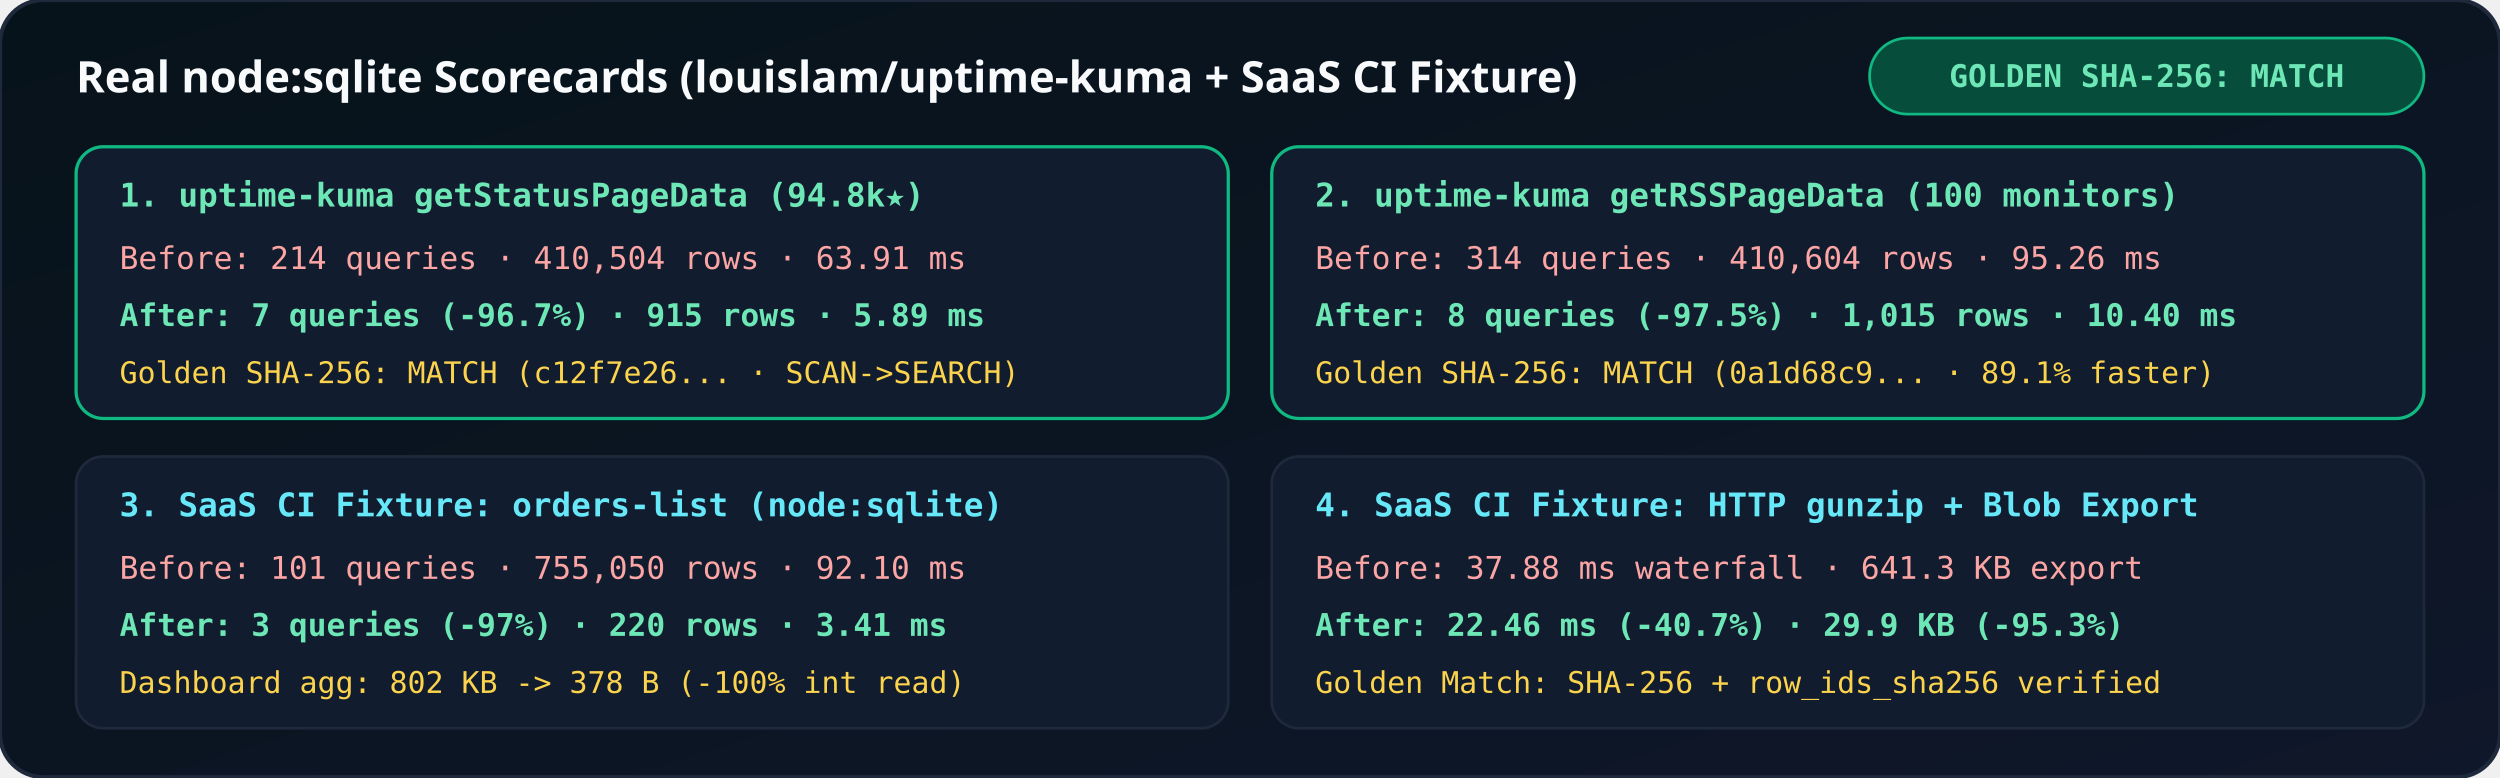
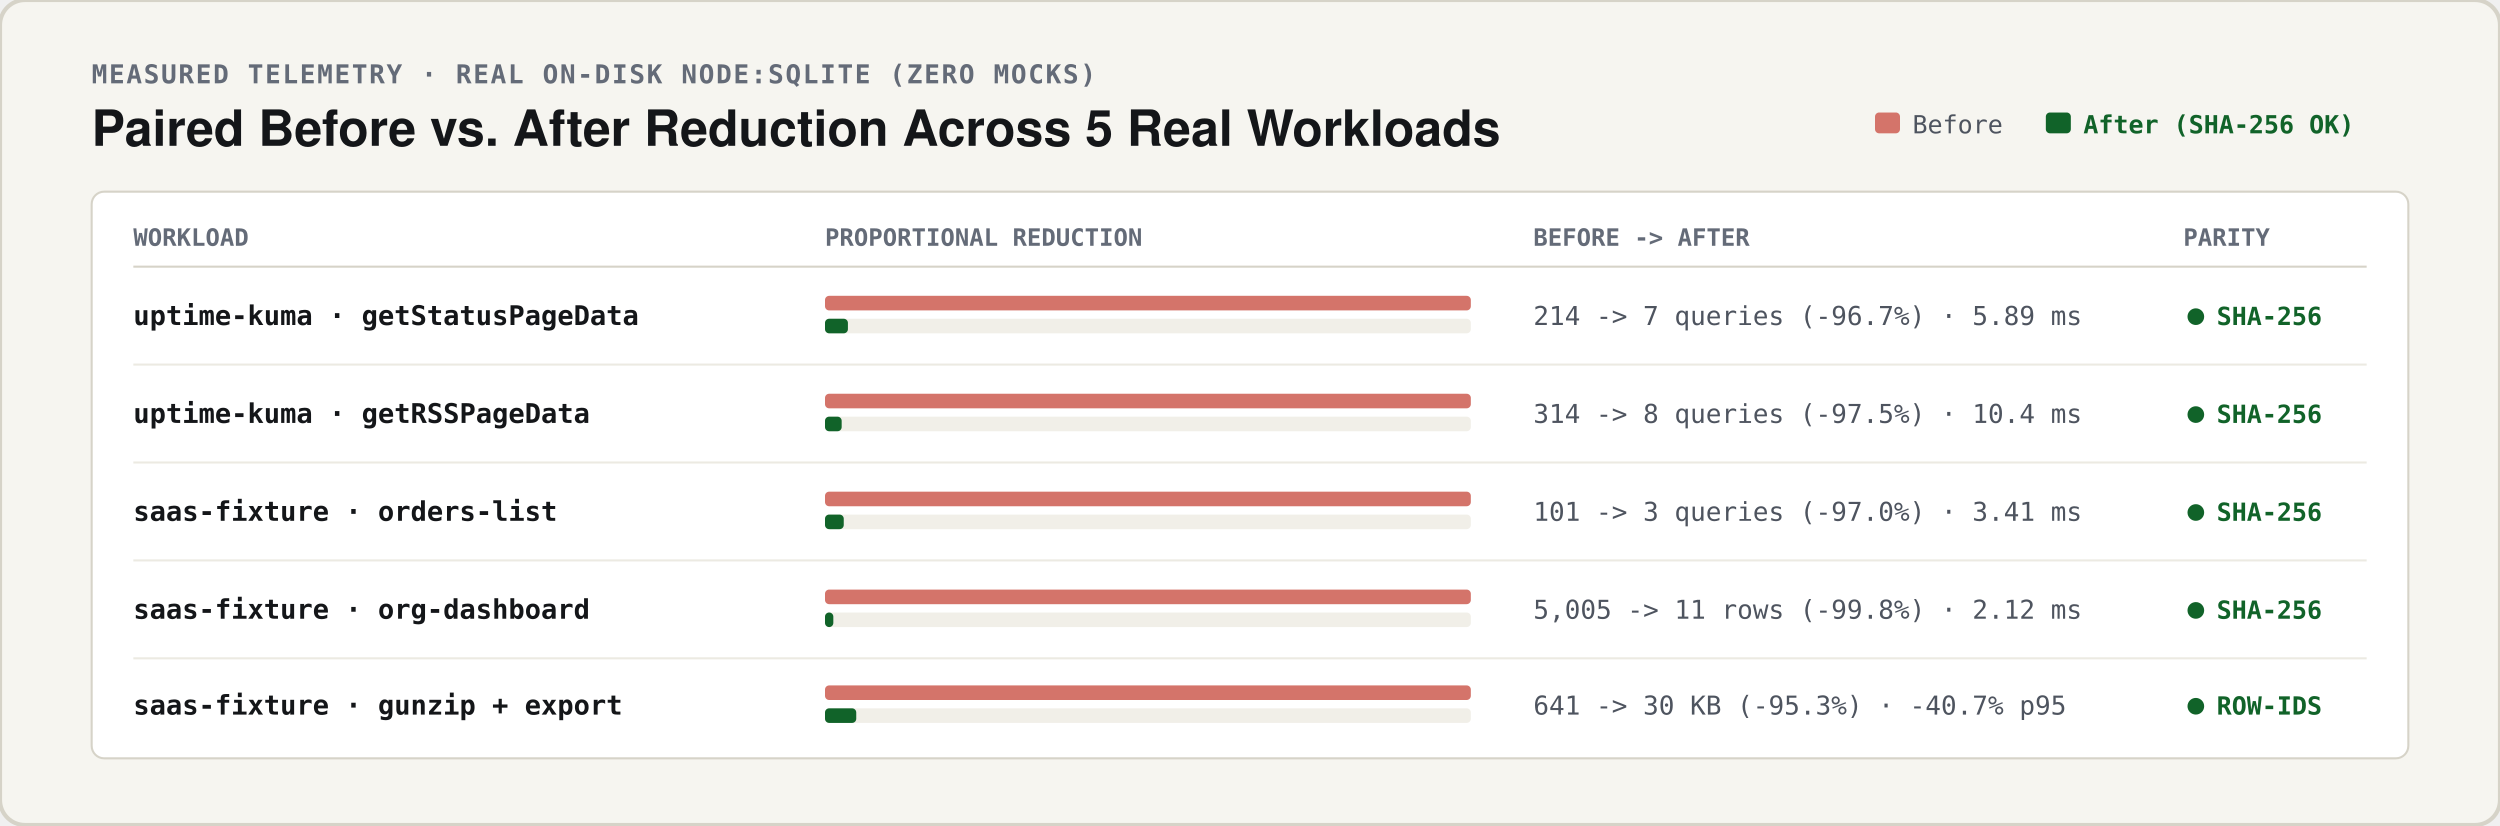
- <svg xmlns="http://www.w3.org/2000/svg" viewBox="0 0 920 286" width="920" height="286" role="img" aria-label="Real SQLite before vs after benchmark scorecard">
-   <defs>
-     <linearGradient id="scoreBg" x1="0%" y1="0%" x2="100%" y2="100%">
-       <stop offset="0%" stop-color="#07131A" />
-       <stop offset="100%" stop-color="#0F172A" />
-     </linearGradient>
-   </defs>
-   <rect width="920" height="286" rx="16" fill="url(#scoreBg)" stroke="#1E293B" stroke-width="1.5" />
-   <text x="28" y="34" fill="#F8FAFC" font-family="ui-sans-serif, system-ui, sans-serif" font-size="16" font-weight="700">Real node:sqlite Scorecards (louislam/uptime-kuma + SaaS CI Fixture)</text>
-   <rect x="688" y="14" width="204" height="28" rx="14" fill="#064E3B" stroke="#10B981" stroke-width="1" />
-   <text x="790" y="32" text-anchor="middle" fill="#6EE7B7" font-family="ui-monospace, monospace" font-size="11.5" font-weight="700">GOLDEN SHA-256: MATCH</text>
-   <rect x="28" y="54" width="424" height="100" rx="10" fill="#111C2E" stroke="#10B981" stroke-width="1.2" />
-   <text x="44" y="76" fill="#6EE7B7" font-family="ui-monospace, monospace" font-size="12" font-weight="700">1. uptime-kuma getStatusPageData (94.8k★)</text>
-   <text x="44" y="99" fill="#FCA5A5" font-family="ui-monospace, monospace" font-size="11.5">Before: 214 queries · 410,504 rows · 63.91 ms</text>
-   <text x="44" y="120" fill="#6EE7B7" font-family="ui-monospace, monospace" font-size="11.5" font-weight="700">After:  7 queries (-96.7%) · 915 rows · 5.89 ms</text>
-   <text x="44" y="141" fill="#FCD34D" font-family="ui-monospace, monospace" font-size="11">Golden SHA-256: MATCH (c12f7e26... · SCAN-&gt;SEARCH)</text>
-   <rect x="468" y="54" width="424" height="100" rx="10" fill="#111C2E" stroke="#10B981" stroke-width="1.2" />
-   <text x="484" y="76" fill="#6EE7B7" font-family="ui-monospace, monospace" font-size="12" font-weight="700">2. uptime-kuma getRSSPageData (100 monitors)</text>
-   <text x="484" y="99" fill="#FCA5A5" font-family="ui-monospace, monospace" font-size="11.5">Before: 314 queries · 410,604 rows · 95.26 ms</text>
-   <text x="484" y="120" fill="#6EE7B7" font-family="ui-monospace, monospace" font-size="11.5" font-weight="700">After:  8 queries (-97.5%) · 1,015 rows · 10.40 ms</text>
-   <text x="484" y="141" fill="#FCD34D" font-family="ui-monospace, monospace" font-size="11">Golden SHA-256: MATCH (0a1d68c9... · 89.1% faster)</text>
-   <rect x="28" y="168" width="424" height="100" rx="10" fill="#111C2E" stroke="#1E293B" stroke-width="1" />
-   <text x="44" y="190" fill="#67E8F9" font-family="ui-monospace, monospace" font-size="12" font-weight="700">3. SaaS CI Fixture: orders-list (node:sqlite)</text>
-   <text x="44" y="213" fill="#FCA5A5" font-family="ui-monospace, monospace" font-size="11.5">Before: 101 queries · 755,050 rows · 92.10 ms</text>
-   <text x="44" y="234" fill="#6EE7B7" font-family="ui-monospace, monospace" font-size="11.5" font-weight="700">After:  3 queries (-97%) · 220 rows · 3.41 ms</text>
-   <text x="44" y="255" fill="#FCD34D" font-family="ui-monospace, monospace" font-size="11">Dashboard agg: 802 KB -&gt; 378 B (-100% int read)</text>
-   <rect x="468" y="168" width="424" height="100" rx="10" fill="#111C2E" stroke="#1E293B" stroke-width="1" />
-   <text x="484" y="190" fill="#67E8F9" font-family="ui-monospace, monospace" font-size="12" font-weight="700">4. SaaS CI Fixture: HTTP gunzip + Blob Export</text>
-   <text x="484" y="213" fill="#FCA5A5" font-family="ui-monospace, monospace" font-size="11.5">Before: 37.88 ms waterfall · 641.3 KB export</text>
-   <text x="484" y="234" fill="#6EE7B7" font-family="ui-monospace, monospace" font-size="11.5" font-weight="700">After:  22.46 ms (-40.7%) · 29.9 KB (-95.3%)</text>
-   <text x="484" y="255" fill="#FCD34D" font-family="ui-monospace, monospace" font-size="11">Golden Match: SHA-256 + row_ids_sha256 verified</text>
+ <svg xmlns="http://www.w3.org/2000/svg" viewBox="0 0 1200 396" width="1200" height="396" role="img" aria-labelledby="bench-title bench-desc">
+   <rect x="0" y="0" width="1200" height="396" rx="12" fill="#F6F5F0" stroke="#D6D3C8" stroke-width="2" />
+   <text x="44" y="40" fill="#646B78" font-family="ui-monospace, SFMono-Regular, Menlo, Consolas, monospace" font-size="12.5" font-weight="600" letter-spacing="0.8">MEASURED TELEMETRY · REAL ON-DISK NODE:SQLITE (ZERO MOCKS)</text>
+   <text x="44" y="70" fill="#141619" font-family="-apple-system, BlinkMacSystemFont, Segoe UI, Helvetica, Arial, sans-serif" font-size="24" font-weight="700">Paired Before vs. After Reduction Across 5 Real Workloads</text>
+   <rect x="900" y="54" width="12" height="10" rx="2" fill="#D4746A" />
+   <text x="918" y="64" fill="#4E545F" font-family="ui-monospace, SFMono-Regular, Menlo, Consolas, monospace" font-size="12">Before</text>
+   <rect x="982" y="54" width="12" height="10" rx="2" fill="#116329" />
+   <text x="1000" y="64" fill="#116329" font-family="ui-monospace, SFMono-Regular, Menlo, Consolas, monospace" font-size="12" font-weight="700">After (SHA-256 OK)</text>
+   <rect x="44" y="92" width="1112" height="272" rx="6" fill="#FFFFFF" stroke="#D6D3C8" stroke-width="1" />
+   <text x="64" y="118" fill="#646B78" font-family="ui-monospace, SFMono-Regular, Menlo, Consolas, monospace" font-size="11.5" font-weight="700">WORKLOAD</text>
+   <text x="396" y="118" fill="#646B78" font-family="ui-monospace, SFMono-Regular, Menlo, Consolas, monospace" font-size="11.5" font-weight="700">PROPORTIONAL REDUCTION</text>
+   <text x="736" y="118" fill="#646B78" font-family="ui-monospace, SFMono-Regular, Menlo, Consolas, monospace" font-size="11.5" font-weight="700">BEFORE -&gt; AFTER</text>
+   <text x="1048" y="118" fill="#646B78" font-family="ui-monospace, SFMono-Regular, Menlo, Consolas, monospace" font-size="11.5" font-weight="700">PARITY</text>
+   <line x1="64" y1="128" x2="1136" y2="128" stroke="#D6D3C8" stroke-width="1" />
+   <text x="64" y="156" fill="#141619" font-family="ui-monospace, SFMono-Regular, Menlo, Consolas, monospace" font-size="13" font-weight="700">uptime-kuma · getStatusPageData</text>
+   <rect x="396" y="142" width="310" height="7" rx="2" fill="#D4746A" />
+   <rect x="396" y="153" width="310" height="7" rx="2" fill="#F1EFE8" />
+   <rect x="396" y="153" width="11" height="7" rx="2" fill="#116329" />
+   <text x="736" y="156" fill="#4E545F" font-family="ui-monospace, SFMono-Regular, Menlo, Consolas, monospace" font-size="12.5">214 -&gt; 7 queries (-96.7%) · 5.89 ms</text>
+   <circle cx="1054" cy="152" r="4" fill="#116329" />
+   <text x="1064" y="156" fill="#116329" font-family="ui-monospace, SFMono-Regular, Menlo, Consolas, monospace" font-size="12" font-weight="700">SHA-256</text>
+   <line x1="64" y1="175" x2="1136" y2="175" stroke="#ECEAE2" stroke-width="1" />
+   <text x="64" y="203" fill="#141619" font-family="ui-monospace, SFMono-Regular, Menlo, Consolas, monospace" font-size="13" font-weight="700">uptime-kuma · getRSSPageData</text>
+   <rect x="396" y="189" width="310" height="7" rx="2" fill="#D4746A" />
+   <rect x="396" y="200" width="310" height="7" rx="2" fill="#F1EFE8" />
+   <rect x="396" y="200" width="8" height="7" rx="2" fill="#116329" />
+   <text x="736" y="203" fill="#4E545F" font-family="ui-monospace, SFMono-Regular, Menlo, Consolas, monospace" font-size="12.5">314 -&gt; 8 queries (-97.5%) · 10.4 ms</text>
+   <circle cx="1054" cy="199" r="4" fill="#116329" />
+   <text x="1064" y="203" fill="#116329" font-family="ui-monospace, SFMono-Regular, Menlo, Consolas, monospace" font-size="12" font-weight="700">SHA-256</text>
+   <line x1="64" y1="222" x2="1136" y2="222" stroke="#ECEAE2" stroke-width="1" />
+   <text x="64" y="250" fill="#141619" font-family="ui-monospace, SFMono-Regular, Menlo, Consolas, monospace" font-size="13" font-weight="700">saas-fixture · orders-list</text>
+   <rect x="396" y="236" width="310" height="7" rx="2" fill="#D4746A" />
+   <rect x="396" y="247" width="310" height="7" rx="2" fill="#F1EFE8" />
+   <rect x="396" y="247" width="9" height="7" rx="2" fill="#116329" />
+   <text x="736" y="250" fill="#4E545F" font-family="ui-monospace, SFMono-Regular, Menlo, Consolas, monospace" font-size="12.5">101 -&gt; 3 queries (-97.0%) · 3.41 ms</text>
+   <circle cx="1054" cy="246" r="4" fill="#116329" />
+   <text x="1064" y="250" fill="#116329" font-family="ui-monospace, SFMono-Regular, Menlo, Consolas, monospace" font-size="12" font-weight="700">SHA-256</text>
+   <line x1="64" y1="269" x2="1136" y2="269" stroke="#ECEAE2" stroke-width="1" />
+   <text x="64" y="297" fill="#141619" font-family="ui-monospace, SFMono-Regular, Menlo, Consolas, monospace" font-size="13" font-weight="700">saas-fixture · org-dashboard</text>
+   <rect x="396" y="283" width="310" height="7" rx="2" fill="#D4746A" />
+   <rect x="396" y="294" width="310" height="7" rx="2" fill="#F1EFE8" />
+   <rect x="396" y="294" width="4" height="7" rx="2" fill="#116329" />
+   <text x="736" y="297" fill="#4E545F" font-family="ui-monospace, SFMono-Regular, Menlo, Consolas, monospace" font-size="12.5">5,005 -&gt; 11 rows (-99.8%) · 2.12 ms</text>
+   <circle cx="1054" cy="293" r="4" fill="#116329" />
+   <text x="1064" y="297" fill="#116329" font-family="ui-monospace, SFMono-Regular, Menlo, Consolas, monospace" font-size="12" font-weight="700">SHA-256</text>
+   <line x1="64" y1="316" x2="1136" y2="316" stroke="#ECEAE2" stroke-width="1" />
+   <text x="64" y="343" fill="#141619" font-family="ui-monospace, SFMono-Regular, Menlo, Consolas, monospace" font-size="13" font-weight="700">saas-fixture · gunzip + export</text>
+   <rect x="396" y="329" width="310" height="7" rx="2" fill="#D4746A" />
+   <rect x="396" y="340" width="310" height="7" rx="2" fill="#F1EFE8" />
+   <rect x="396" y="340" width="15" height="7" rx="2" fill="#116329" />
+   <text x="736" y="343" fill="#4E545F" font-family="ui-monospace, SFMono-Regular, Menlo, Consolas, monospace" font-size="12.5">641 -&gt; 30 KB (-95.3%) · -40.7% p95</text>
+   <circle cx="1054" cy="339" r="4" fill="#116329" />
+   <text x="1064" y="343" fill="#116329" font-family="ui-monospace, SFMono-Regular, Menlo, Consolas, monospace" font-size="12" font-weight="700">ROW-IDS</text>
</svg>
